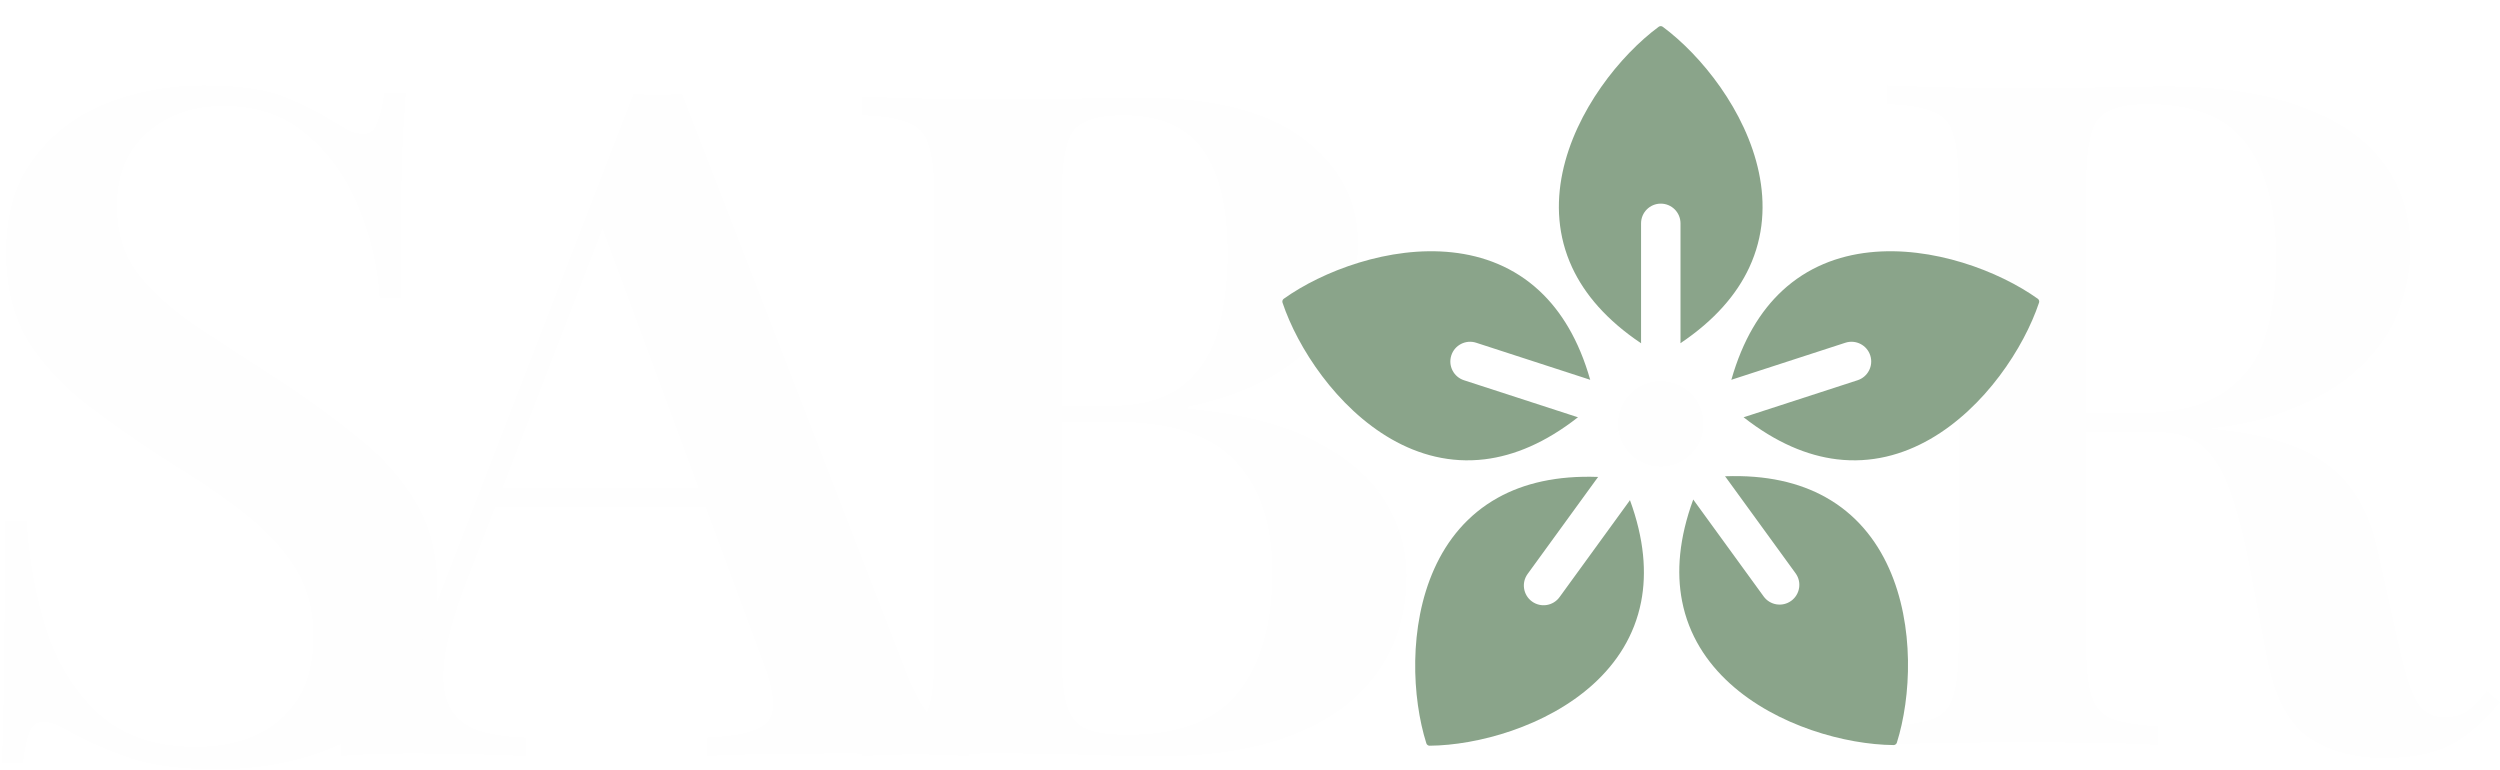
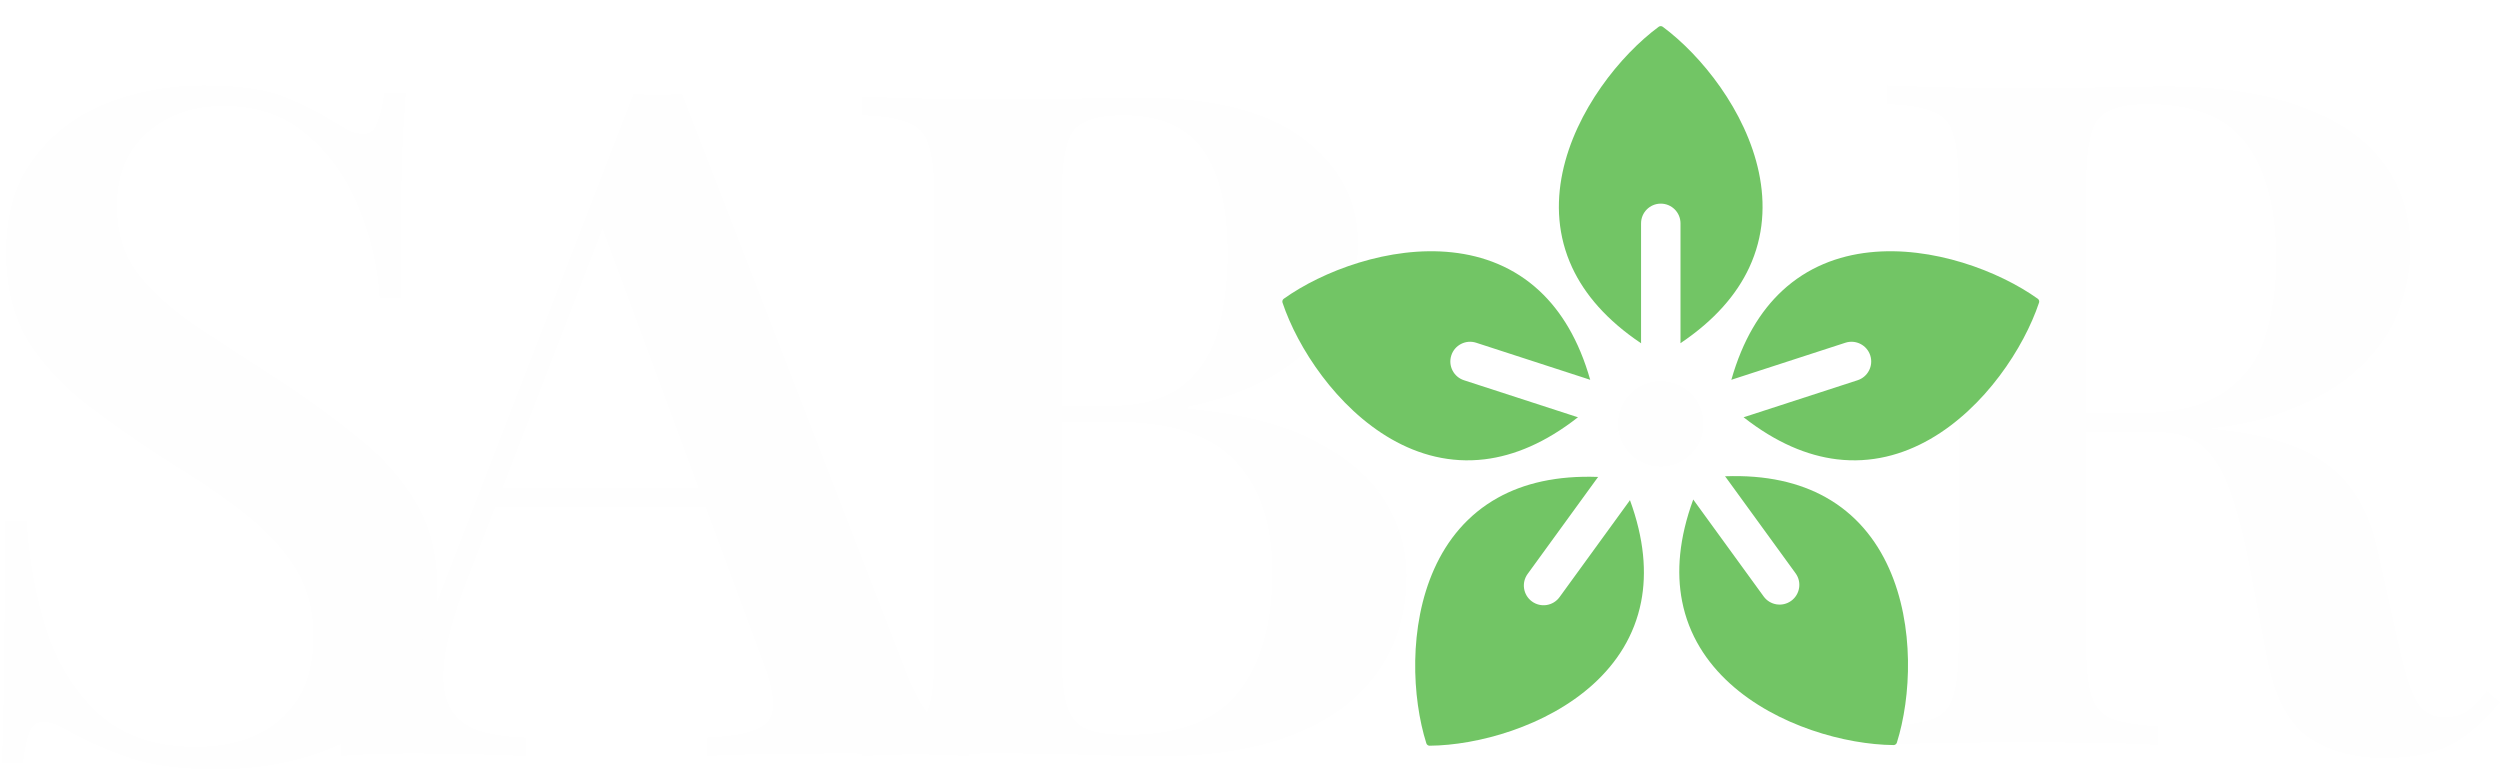
<svg xmlns="http://www.w3.org/2000/svg" width="234" height="72" viewBox="0 0 234 72" fill="none">
-   <path d="M19.056 8C22.312 8 24.811 8.349 26.555 9.046C28.299 9.744 29.81 10.499 31.089 11.313C31.787 11.72 32.339 12.04 32.746 12.273C33.211 12.447 33.647 12.534 34.054 12.534C34.635 12.534 35.042 12.214 35.274 11.575C35.565 10.935 35.797 9.976 35.972 8.698H37.977C37.919 9.802 37.832 11.081 37.716 12.534C37.658 13.987 37.599 15.935 37.541 18.376C37.541 20.759 37.541 23.927 37.541 27.88H35.536C35.361 24.916 34.693 22.067 33.531 19.335C32.426 16.603 30.828 14.365 28.735 12.621C26.7 10.819 24.084 9.918 20.887 9.918C18.039 9.918 15.656 10.761 13.738 12.447C11.877 14.133 10.947 16.4 10.947 19.248C10.947 21.689 11.558 23.753 12.778 25.439C13.999 27.066 15.714 28.665 17.923 30.234C20.19 31.746 22.864 33.49 25.945 35.466C28.793 37.326 31.351 39.186 33.618 41.046C35.885 42.848 37.658 44.854 38.937 47.063C40.273 49.272 40.942 51.975 40.942 55.172C40.942 58.95 40.012 62.089 38.152 64.589C36.292 67.088 33.792 68.948 30.653 70.169C27.514 71.39 24.084 72 20.364 72C16.935 72 14.203 71.651 12.168 70.954C10.192 70.256 8.477 69.529 7.024 68.774C5.745 67.96 4.757 67.553 4.059 67.553C3.478 67.553 3.042 67.873 2.751 68.512C2.519 69.152 2.315 70.111 2.141 71.39H0.135C0.252 70.053 0.31 68.483 0.31 66.681C0.368 64.879 0.397 62.554 0.397 59.706C0.455 56.799 0.484 53.137 0.484 48.719H2.49C2.722 52.44 3.362 55.927 4.408 59.183C5.512 62.38 7.169 64.966 9.378 66.943C11.645 68.919 14.639 69.907 18.359 69.907C20.393 69.907 22.224 69.559 23.852 68.861C25.538 68.105 26.875 66.972 27.863 65.46C28.851 63.891 29.345 61.915 29.345 59.531C29.345 57.148 28.793 55.055 27.689 53.253C26.584 51.451 25.044 49.766 23.067 48.196C21.091 46.627 18.766 45.028 16.092 43.401C13.36 41.657 10.802 39.884 8.419 38.082C6.035 36.28 4.117 34.245 2.664 31.978C1.269 29.653 0.571 26.863 0.571 23.608C0.571 20.004 1.443 17.068 3.187 14.801C4.931 12.476 7.198 10.761 9.988 9.657C12.837 8.552 15.859 8 19.056 8Z" fill="#FEFEFE" />
-   <path d="M63.836 8.785L85.024 63.455C85.896 65.548 86.826 67.001 87.814 67.815C88.861 68.57 89.82 68.977 90.692 69.035V70.779C89.181 70.663 87.35 70.605 85.199 70.605C83.106 70.547 80.955 70.518 78.746 70.518C76.189 70.518 73.805 70.547 71.597 70.605C69.388 70.605 67.586 70.663 66.191 70.779V69.035C69.155 68.919 71.044 68.425 71.858 67.553C72.672 66.623 72.498 64.676 71.335 61.711L55.989 20.294L57.558 18.376L43.607 54.561C42.503 57.468 41.834 59.851 41.602 61.711C41.37 63.571 41.515 65.025 42.038 66.071C42.561 67.117 43.433 67.873 44.654 68.338C45.874 68.745 47.386 68.977 49.188 69.035V70.779C47.328 70.663 45.526 70.605 43.782 70.605C42.038 70.547 40.294 70.518 38.55 70.518C37.271 70.518 36.051 70.547 34.888 70.605C33.784 70.605 32.795 70.663 31.924 70.779V69.035C33.202 68.745 34.452 67.989 35.673 66.768C36.952 65.548 38.172 63.426 39.335 60.403L59.302 8.785C60 8.843 60.755 8.872 61.569 8.872C62.383 8.872 63.139 8.843 63.836 8.785ZM71.422 45.668V47.411H45.438L46.31 45.668H71.422Z" fill="#FEFEFE" />
-   <path d="M80.729 9.046C82.183 9.104 84.043 9.163 86.31 9.221C88.577 9.279 90.844 9.308 93.111 9.308C95.959 9.308 98.662 9.279 101.22 9.221C103.778 9.163 105.58 9.134 106.626 9.134C113.485 9.134 118.6 10.412 121.972 12.97C125.401 15.528 127.116 18.812 127.116 22.823C127.116 24.857 126.564 26.892 125.46 28.926C124.413 30.961 122.698 32.792 120.315 34.42C117.99 36.047 114.938 37.268 111.16 38.082V38.256C116.275 38.721 120.315 39.767 123.28 41.395C126.302 42.965 128.453 44.854 129.732 47.063C131.011 49.213 131.65 51.48 131.65 53.864C131.65 57.41 130.72 60.461 128.86 63.019C127.058 65.519 124.442 67.437 121.013 68.774C117.583 70.111 113.456 70.779 108.631 70.779C107.352 70.779 105.405 70.75 102.789 70.692C100.174 70.576 97.005 70.518 93.285 70.518C90.902 70.518 88.577 70.547 86.31 70.605C84.043 70.605 82.183 70.663 80.729 70.779V69.035C82.648 68.919 84.072 68.687 85.002 68.338C85.99 67.989 86.629 67.292 86.92 66.245C87.269 65.199 87.443 63.629 87.443 61.537V18.289C87.443 16.138 87.269 14.569 86.92 13.58C86.629 12.534 85.99 11.836 85.002 11.488C84.072 11.081 82.648 10.848 80.729 10.79V9.046ZM105.144 10.79C102.76 10.79 101.191 11.284 100.435 12.273C99.738 13.261 99.389 15.266 99.389 18.289V61.537C99.389 63.571 99.563 65.112 99.912 66.158C100.261 67.204 100.871 67.902 101.743 68.251C102.615 68.6 103.894 68.774 105.58 68.774C110.346 68.774 113.776 67.466 115.868 64.85C118.019 62.176 119.095 58.398 119.095 53.515C119.095 49.039 117.932 45.58 115.607 43.139C113.34 40.697 109.561 39.477 104.272 39.477H96.337C96.337 39.477 96.337 39.244 96.337 38.779C96.337 38.256 96.337 37.995 96.337 37.995H103.836C106.8 37.995 109.096 37.355 110.724 36.076C112.352 34.739 113.456 32.995 114.037 30.845C114.619 28.636 114.909 26.282 114.909 23.782C114.909 19.48 114.154 16.254 112.642 14.104C111.131 11.895 108.631 10.79 105.144 10.79Z" fill="#FEFEFE" />
-   <path d="M176.609 8C178.063 8.058 179.923 8.116 182.19 8.174C184.457 8.233 186.724 8.262 188.991 8.262C191.839 8.262 194.542 8.233 197.1 8.174C199.658 8.116 201.46 8.087 202.506 8.087C207.738 8.087 212.039 8.727 215.411 10.005C218.84 11.226 221.398 12.97 223.084 15.237C224.769 17.504 225.612 20.178 225.612 23.259C225.612 25.177 225.234 27.154 224.479 29.188C223.723 31.164 222.415 32.995 220.555 34.681C218.695 36.367 216.137 37.762 212.882 38.867C209.685 39.913 205.587 40.436 200.588 40.436H192.217V38.692H199.716C203.378 38.692 206.168 38.053 208.086 36.774C210.063 35.437 211.371 33.693 212.01 31.542C212.708 29.333 213.056 26.892 213.056 24.218C213.056 19.626 212.155 16.08 210.353 13.58C208.551 11.023 205.441 9.744 201.024 9.744C198.64 9.744 197.071 10.238 196.315 11.226C195.618 12.214 195.269 14.22 195.269 17.242V60.49C195.269 62.583 195.443 64.153 195.792 65.199C196.141 66.245 196.78 66.943 197.71 67.292C198.699 67.64 200.123 67.873 201.983 67.989V69.733C200.53 69.617 198.669 69.559 196.402 69.559C194.135 69.501 191.839 69.471 189.514 69.471C186.898 69.471 184.457 69.501 182.19 69.559C179.923 69.559 178.063 69.617 176.609 69.733V67.989C178.528 67.873 179.952 67.64 180.882 67.292C181.87 66.943 182.51 66.245 182.8 65.199C183.149 64.153 183.323 62.583 183.323 60.49V17.242C183.323 15.092 183.149 13.522 182.8 12.534C182.51 11.488 181.87 10.79 180.882 10.441C179.952 10.034 178.528 9.802 176.609 9.744V8ZM192.217 38.954C194.949 39.07 197.216 39.215 199.018 39.39C200.878 39.506 202.448 39.622 203.727 39.738C205.064 39.855 206.255 40 207.302 40.174C212.126 40.639 215.672 41.773 217.939 43.575C220.264 45.319 221.805 47.993 222.56 51.597L224.566 60.578C225.089 62.961 225.641 64.676 226.223 65.722C226.862 66.71 227.763 67.175 228.926 67.117C229.739 67.117 230.437 66.914 231.018 66.507C231.6 66.042 232.181 65.431 232.762 64.676L233.983 65.722C232.53 67.524 230.989 68.861 229.362 69.733C227.734 70.547 225.67 70.954 223.171 70.954C220.381 70.954 218.026 70.314 216.108 69.035C214.19 67.698 212.882 65.199 212.184 61.537L210.528 52.817C210.063 50.376 209.51 48.225 208.871 46.365C208.29 44.505 207.476 43.052 206.43 42.005C205.383 40.959 203.843 40.436 201.808 40.436H192.392L192.217 38.954Z" fill="#FEFEFE" />
-   <path d="M120.042 28.323C120.02 28.257 120.022 28.188 120.043 28.126C120.062 28.063 120.101 28.006 120.159 27.965C123.786 25.375 130.044 22.985 135.918 23.62C138.863 23.938 141.719 25.018 144.089 27.223C146.125 29.117 147.787 31.826 148.845 35.555C148.799 35.536 148.752 35.518 148.703 35.503L138.169 32.08C137.199 31.765 136.158 32.295 135.843 33.265C135.528 34.235 136.058 35.276 137.028 35.591L147.562 39.014C147.608 39.029 147.654 39.042 147.7 39.053C144.656 41.442 141.724 42.655 138.966 42.99C135.753 43.38 132.807 42.575 130.238 41.102C125.113 38.163 121.454 32.55 120.042 28.323Z" fill="#8AA48A" />
-   <path d="M133.812 69.799C133.741 69.8 133.676 69.777 133.624 69.737C133.57 69.7 133.528 69.645 133.507 69.578C132.164 65.328 131.825 58.637 134.244 53.247C135.457 50.545 137.367 48.163 140.196 46.59C142.627 45.238 145.716 44.495 149.59 44.641C149.557 44.679 149.526 44.719 149.496 44.76L142.986 53.721C142.386 54.545 142.569 55.7 143.394 56.299C144.219 56.898 145.373 56.716 145.973 55.891L152.483 46.93C152.511 46.891 152.538 46.851 152.563 46.811C153.894 50.444 154.141 53.608 153.608 56.334C152.986 59.511 151.31 62.063 149.115 64.052C144.736 68.018 138.268 69.763 133.812 69.799Z" fill="#8AA48A" />
-   <path d="M177.24 69.738C177.31 69.738 177.375 69.715 177.428 69.676C177.481 69.638 177.523 69.584 177.545 69.516C178.887 65.267 179.226 58.576 176.807 53.186C175.594 50.483 173.685 48.101 170.855 46.528C168.425 45.177 165.335 44.434 161.462 44.58C161.494 44.617 161.525 44.657 161.555 44.698L168.066 53.659C168.665 54.484 168.482 55.638 167.657 56.238C166.832 56.837 165.678 56.654 165.079 55.829L158.568 46.868C158.54 46.829 158.513 46.79 158.489 46.749C157.157 50.383 156.91 53.546 157.444 56.272C158.065 59.449 159.741 62.002 161.936 63.99C166.315 67.956 172.783 69.701 177.24 69.738Z" fill="#8AA48A" />
-   <path d="M190.855 28.323C190.877 28.257 190.876 28.188 190.854 28.126C190.835 28.063 190.796 28.006 190.739 27.965C187.112 25.375 180.853 22.985 174.979 23.62C172.035 23.938 169.179 25.018 166.808 27.223C164.772 29.117 163.111 31.826 162.053 35.555C162.099 35.536 162.146 35.518 162.194 35.503L172.728 32.08C173.698 31.765 174.74 32.295 175.055 33.265C175.37 34.235 174.839 35.276 173.869 35.591L163.335 39.014C163.289 39.029 163.243 39.042 163.197 39.053C166.241 41.442 169.174 42.655 171.931 42.99C175.145 43.38 178.09 42.575 180.66 41.102C185.785 38.163 189.443 32.55 190.855 28.323Z" fill="#8AA48A" />
-   <path d="M155.632 2.506C155.575 2.464 155.509 2.444 155.443 2.445C155.378 2.444 155.311 2.464 155.255 2.506C151.671 5.155 147.464 10.368 146.252 16.151C145.645 19.05 145.79 22.1 147.154 25.035C148.326 27.557 150.389 29.974 153.609 32.133C153.605 32.083 153.603 32.033 153.603 31.982V20.906C153.603 19.886 154.429 19.06 155.449 19.06C156.468 19.06 157.295 19.886 157.295 20.906V31.982C157.295 32.03 157.293 32.078 157.289 32.125C160.502 29.969 162.561 27.554 163.732 25.035C165.096 22.1 165.241 19.05 164.634 16.151C163.423 10.368 159.215 5.155 155.632 2.506Z" fill="#8AA48A" />
-   <path d="M159.448 39.674C159.448 41.883 157.658 43.674 155.449 43.674C153.24 43.674 151.449 41.883 151.449 39.674C151.449 37.465 153.24 35.674 155.449 35.674C157.658 35.674 159.448 37.465 159.448 39.674Z" fill="#FEFEFE" />
+   <path d="M19.056 8C22.312 8 24.811 8.349 26.555 9.046C28.299 9.744 29.81 10.499 31.089 11.313C31.787 11.72 32.339 12.04 32.746 12.273C33.211 12.447 33.647 12.534 34.054 12.534C34.635 12.534 35.042 12.214 35.274 11.575C35.565 10.935 35.797 9.976 35.972 8.698H37.977C37.919 9.802 37.832 11.081 37.716 12.534C37.658 13.987 37.599 15.935 37.541 18.376C37.541 20.759 37.541 23.927 37.541 27.88H35.536C35.361 24.916 34.693 22.067 33.531 19.335C32.426 16.603 30.828 14.365 28.735 12.621C26.7 10.819 24.084 9.918 20.887 9.918C18.039 9.918 15.656 10.761 13.738 12.447C11.877 14.133 10.947 16.4 10.947 19.248C10.947 21.689 11.558 23.753 12.778 25.439C13.999 27.066 15.714 28.665 17.923 30.234C20.19 31.746 22.864 33.49 25.945 35.466C28.793 37.326 31.351 39.186 33.618 41.046C35.885 42.848 37.658 44.854 38.937 47.063C40.273 49.272 40.942 51.975 40.942 55.172C40.942 58.95 40.012 62.089 38.152 64.589C36.292 67.088 33.792 68.948 30.653 70.169C27.514 71.39 24.084 72 20.364 72C16.935 72 14.203 71.651 12.168 70.954C10.192 70.256 8.477 69.529 7.024 68.774C5.745 67.96 4.757 67.553 4.059 67.553C3.478 67.553 3.042 67.873 2.751 68.512C2.519 69.152 2.315 70.111 2.141 71.39H0.135C0.252 70.053 0.31 68.483 0.31 66.681C0.368 64.879 0.397 62.554 0.397 59.706C0.455 56.799 0.484 53.137 0.484 48.719H2.49C2.722 52.44 3.362 55.927 4.408 59.183C5.512 62.38 7.169 64.966 9.378 66.943C11.645 68.919 14.639 69.907 18.359 69.907C20.393 69.907 22.224 69.559 23.852 68.861C25.538 68.105 26.875 66.972 27.863 65.46C28.851 63.891 29.345 61.915 29.345 59.531C29.345 57.148 28.793 55.055 27.689 53.253C26.584 51.451 25.044 49.766 23.067 48.196C21.091 46.627 18.766 45.028 16.092 43.401C13.36 41.657 10.802 39.884 8.419 38.082C6.035 36.28 4.117 34.245 2.664 31.978C1.269 29.653 0.571 26.863 0.571 23.608C0.571 20.004 1.443 17.068 3.187 14.801C4.931 12.476 7.198 10.761 9.988 9.657C12.837 8.552 15.859 8 19.056 8Z" fill="#fefefe" />
+   <path d="M63.836 8.785L85.024 63.455C85.896 65.548 86.826 67.001 87.814 67.815C88.861 68.57 89.82 68.977 90.692 69.035V70.779C89.181 70.663 87.35 70.605 85.199 70.605C83.106 70.547 80.955 70.518 78.746 70.518C76.189 70.518 73.805 70.547 71.597 70.605C69.388 70.605 67.586 70.663 66.191 70.779V69.035C69.155 68.919 71.044 68.425 71.858 67.553C72.672 66.623 72.498 64.676 71.335 61.711L55.989 20.294L57.558 18.376L43.607 54.561C42.503 57.468 41.834 59.851 41.602 61.711C41.37 63.571 41.515 65.025 42.038 66.071C42.561 67.117 43.433 67.873 44.654 68.338C45.874 68.745 47.386 68.977 49.188 69.035V70.779C47.328 70.663 45.526 70.605 43.782 70.605C42.038 70.547 40.294 70.518 38.55 70.518C37.271 70.518 36.051 70.547 34.888 70.605C33.784 70.605 32.795 70.663 31.924 70.779V69.035C33.202 68.745 34.452 67.989 35.673 66.768C36.952 65.548 38.172 63.426 39.335 60.403L59.302 8.785C60 8.843 60.755 8.872 61.569 8.872C62.383 8.872 63.139 8.843 63.836 8.785ZM71.422 45.668V47.411H45.438L46.31 45.668H71.422Z" fill="#fefefe" />
+   <path d="M80.729 9.046C82.183 9.104 84.043 9.163 86.31 9.221C88.577 9.279 90.844 9.308 93.111 9.308C95.959 9.308 98.662 9.279 101.22 9.221C103.778 9.163 105.58 9.134 106.626 9.134C113.485 9.134 118.6 10.412 121.972 12.97C125.401 15.528 127.116 18.812 127.116 22.823C127.116 24.857 126.564 26.892 125.46 28.926C124.413 30.961 122.698 32.792 120.315 34.42C117.99 36.047 114.938 37.268 111.16 38.082V38.256C116.275 38.721 120.315 39.767 123.28 41.395C126.302 42.965 128.453 44.854 129.732 47.063C131.011 49.213 131.65 51.48 131.65 53.864C131.65 57.41 130.72 60.461 128.86 63.019C127.058 65.519 124.442 67.437 121.013 68.774C117.583 70.111 113.456 70.779 108.631 70.779C107.352 70.779 105.405 70.75 102.789 70.692C100.174 70.576 97.005 70.518 93.285 70.518C90.902 70.518 88.577 70.547 86.31 70.605C84.043 70.605 82.183 70.663 80.729 70.779V69.035C82.648 68.919 84.072 68.687 85.002 68.338C85.99 67.989 86.629 67.292 86.92 66.245C87.269 65.199 87.443 63.629 87.443 61.537V18.289C87.443 16.138 87.269 14.569 86.92 13.58C86.629 12.534 85.99 11.836 85.002 11.488C84.072 11.081 82.648 10.848 80.729 10.79V9.046ZM105.144 10.79C102.76 10.79 101.191 11.284 100.435 12.273C99.738 13.261 99.389 15.266 99.389 18.289V61.537C99.389 63.571 99.563 65.112 99.912 66.158C100.261 67.204 100.871 67.902 101.743 68.251C102.615 68.6 103.894 68.774 105.58 68.774C110.346 68.774 113.776 67.466 115.868 64.85C118.019 62.176 119.095 58.398 119.095 53.515C119.095 49.039 117.932 45.58 115.607 43.139C113.34 40.697 109.561 39.477 104.272 39.477H96.337C96.337 39.477 96.337 39.244 96.337 38.779C96.337 38.256 96.337 37.995 96.337 37.995H103.836C106.8 37.995 109.096 37.355 110.724 36.076C112.352 34.739 113.456 32.995 114.037 30.845C114.619 28.636 114.909 26.282 114.909 23.782C114.909 19.48 114.154 16.254 112.642 14.104C111.131 11.895 108.631 10.79 105.144 10.79Z" fill="#fefefe" />
+   <path d="M176.609 8C178.063 8.058 179.923 8.116 182.19 8.174C184.457 8.233 186.724 8.262 188.991 8.262C191.839 8.262 194.542 8.233 197.1 8.174C199.658 8.116 201.46 8.087 202.506 8.087C207.738 8.087 212.039 8.727 215.411 10.005C218.84 11.226 221.398 12.97 223.084 15.237C224.769 17.504 225.612 20.178 225.612 23.259C225.612 25.177 225.234 27.154 224.479 29.188C223.723 31.164 222.415 32.995 220.555 34.681C218.695 36.367 216.137 37.762 212.882 38.867C209.685 39.913 205.587 40.436 200.588 40.436H192.217V38.692H199.716C203.378 38.692 206.168 38.053 208.086 36.774C210.063 35.437 211.371 33.693 212.01 31.542C212.708 29.333 213.056 26.892 213.056 24.218C213.056 19.626 212.155 16.08 210.353 13.58C208.551 11.023 205.441 9.744 201.024 9.744C198.64 9.744 197.071 10.238 196.315 11.226C195.618 12.214 195.269 14.22 195.269 17.242V60.49C195.269 62.583 195.443 64.153 195.792 65.199C196.141 66.245 196.78 66.943 197.71 67.292C198.699 67.64 200.123 67.873 201.983 67.989V69.733C200.53 69.617 198.669 69.559 196.402 69.559C194.135 69.501 191.839 69.471 189.514 69.471C186.898 69.471 184.457 69.501 182.19 69.559C179.923 69.559 178.063 69.617 176.609 69.733V67.989C178.528 67.873 179.952 67.64 180.882 67.292C181.87 66.943 182.51 66.245 182.8 65.199C183.149 64.153 183.323 62.583 183.323 60.49V17.242C183.323 15.092 183.149 13.522 182.8 12.534C182.51 11.488 181.87 10.79 180.882 10.441C179.952 10.034 178.528 9.802 176.609 9.744V8ZM192.217 38.954C194.949 39.07 197.216 39.215 199.018 39.39C200.878 39.506 202.448 39.622 203.727 39.738C205.064 39.855 206.255 40 207.302 40.174C212.126 40.639 215.672 41.773 217.939 43.575C220.264 45.319 221.805 47.993 222.56 51.597L224.566 60.578C225.089 62.961 225.641 64.676 226.223 65.722C226.862 66.71 227.763 67.175 228.926 67.117C229.739 67.117 230.437 66.914 231.018 66.507C231.6 66.042 232.181 65.431 232.762 64.676L233.983 65.722C232.53 67.524 230.989 68.861 229.362 69.733C227.734 70.547 225.67 70.954 223.171 70.954C220.381 70.954 218.026 70.314 216.108 69.035C214.19 67.698 212.882 65.199 212.184 61.537L210.528 52.817C210.063 50.376 209.51 48.225 208.871 46.365C208.29 44.505 207.476 43.052 206.43 42.005C205.383 40.959 203.843 40.436 201.808 40.436H192.392L192.217 38.954Z" fill="#fefefe" />
+   <path d="M120.042 28.323C120.02 28.257 120.022 28.188 120.043 28.126C120.062 28.063 120.101 28.006 120.159 27.965C123.786 25.375 130.044 22.985 135.918 23.62C138.863 23.938 141.719 25.018 144.089 27.223C146.125 29.117 147.787 31.826 148.845 35.555C148.799 35.536 148.752 35.518 148.703 35.503L138.169 32.08C137.199 31.765 136.158 32.295 135.843 33.265C135.528 34.235 136.058 35.276 137.028 35.591L147.562 39.014C147.608 39.029 147.654 39.042 147.7 39.053C144.656 41.442 141.724 42.655 138.966 42.99C135.753 43.38 132.807 42.575 130.238 41.102C125.113 38.163 121.454 32.55 120.042 28.323Z" fill="#72c565" />
+   <path d="M133.812 69.799C133.741 69.8 133.676 69.777 133.624 69.737C133.57 69.7 133.528 69.645 133.507 69.578C132.164 65.328 131.825 58.637 134.244 53.247C135.457 50.545 137.367 48.163 140.196 46.59C142.627 45.238 145.716 44.495 149.59 44.641C149.557 44.679 149.526 44.719 149.496 44.76L142.986 53.721C142.386 54.545 142.569 55.7 143.394 56.299C144.219 56.898 145.373 56.716 145.973 55.891L152.483 46.93C152.511 46.891 152.538 46.851 152.563 46.811C153.894 50.444 154.141 53.608 153.608 56.334C152.986 59.511 151.31 62.063 149.115 64.052C144.736 68.018 138.268 69.763 133.812 69.799Z" fill="#72c565" />
+   <path d="M177.24 69.738C177.31 69.738 177.375 69.715 177.428 69.676C177.481 69.638 177.523 69.584 177.545 69.516C178.887 65.267 179.226 58.576 176.807 53.186C175.594 50.483 173.685 48.101 170.855 46.528C168.425 45.177 165.335 44.434 161.462 44.58C161.494 44.617 161.525 44.657 161.555 44.698L168.066 53.659C168.665 54.484 168.482 55.638 167.657 56.238C166.832 56.837 165.678 56.654 165.079 55.829L158.568 46.868C158.54 46.829 158.513 46.79 158.489 46.749C157.157 50.383 156.91 53.546 157.444 56.272C158.065 59.449 159.741 62.002 161.936 63.99C166.315 67.956 172.783 69.701 177.24 69.738Z" fill="#72c565" />
+   <path d="M190.855 28.323C190.877 28.257 190.876 28.188 190.854 28.126C190.835 28.063 190.796 28.006 190.739 27.965C187.112 25.375 180.853 22.985 174.979 23.62C172.035 23.938 169.179 25.018 166.808 27.223C164.772 29.117 163.111 31.826 162.053 35.555C162.099 35.536 162.146 35.518 162.194 35.503L172.728 32.08C173.698 31.765 174.74 32.295 175.055 33.265C175.37 34.235 174.839 35.276 173.869 35.591L163.335 39.014C163.289 39.029 163.243 39.042 163.197 39.053C166.241 41.442 169.174 42.655 171.931 42.99C175.145 43.38 178.09 42.575 180.66 41.102C185.785 38.163 189.443 32.55 190.855 28.323Z" fill="#72c565" />
+   <path d="M155.632 2.506C155.575 2.464 155.509 2.444 155.443 2.445C155.378 2.444 155.311 2.464 155.255 2.506C151.671 5.155 147.464 10.368 146.252 16.151C145.645 19.05 145.79 22.1 147.154 25.035C148.326 27.557 150.389 29.974 153.609 32.133C153.605 32.083 153.603 32.033 153.603 31.982V20.906C153.603 19.886 154.429 19.06 155.449 19.06C156.468 19.06 157.295 19.886 157.295 20.906V31.982C157.295 32.03 157.293 32.078 157.289 32.125C160.502 29.969 162.561 27.554 163.732 25.035C165.096 22.1 165.241 19.05 164.634 16.151C163.423 10.368 159.215 5.155 155.632 2.506Z" fill="#72c565" />
+   <path d="M159.448 39.674C159.448 41.883 157.658 43.674 155.449 43.674C153.24 43.674 151.449 41.883 151.449 39.674C151.449 37.465 153.24 35.674 155.449 35.674C157.658 35.674 159.448 37.465 159.448 39.674Z" fill="#fefefe" />
</svg>
